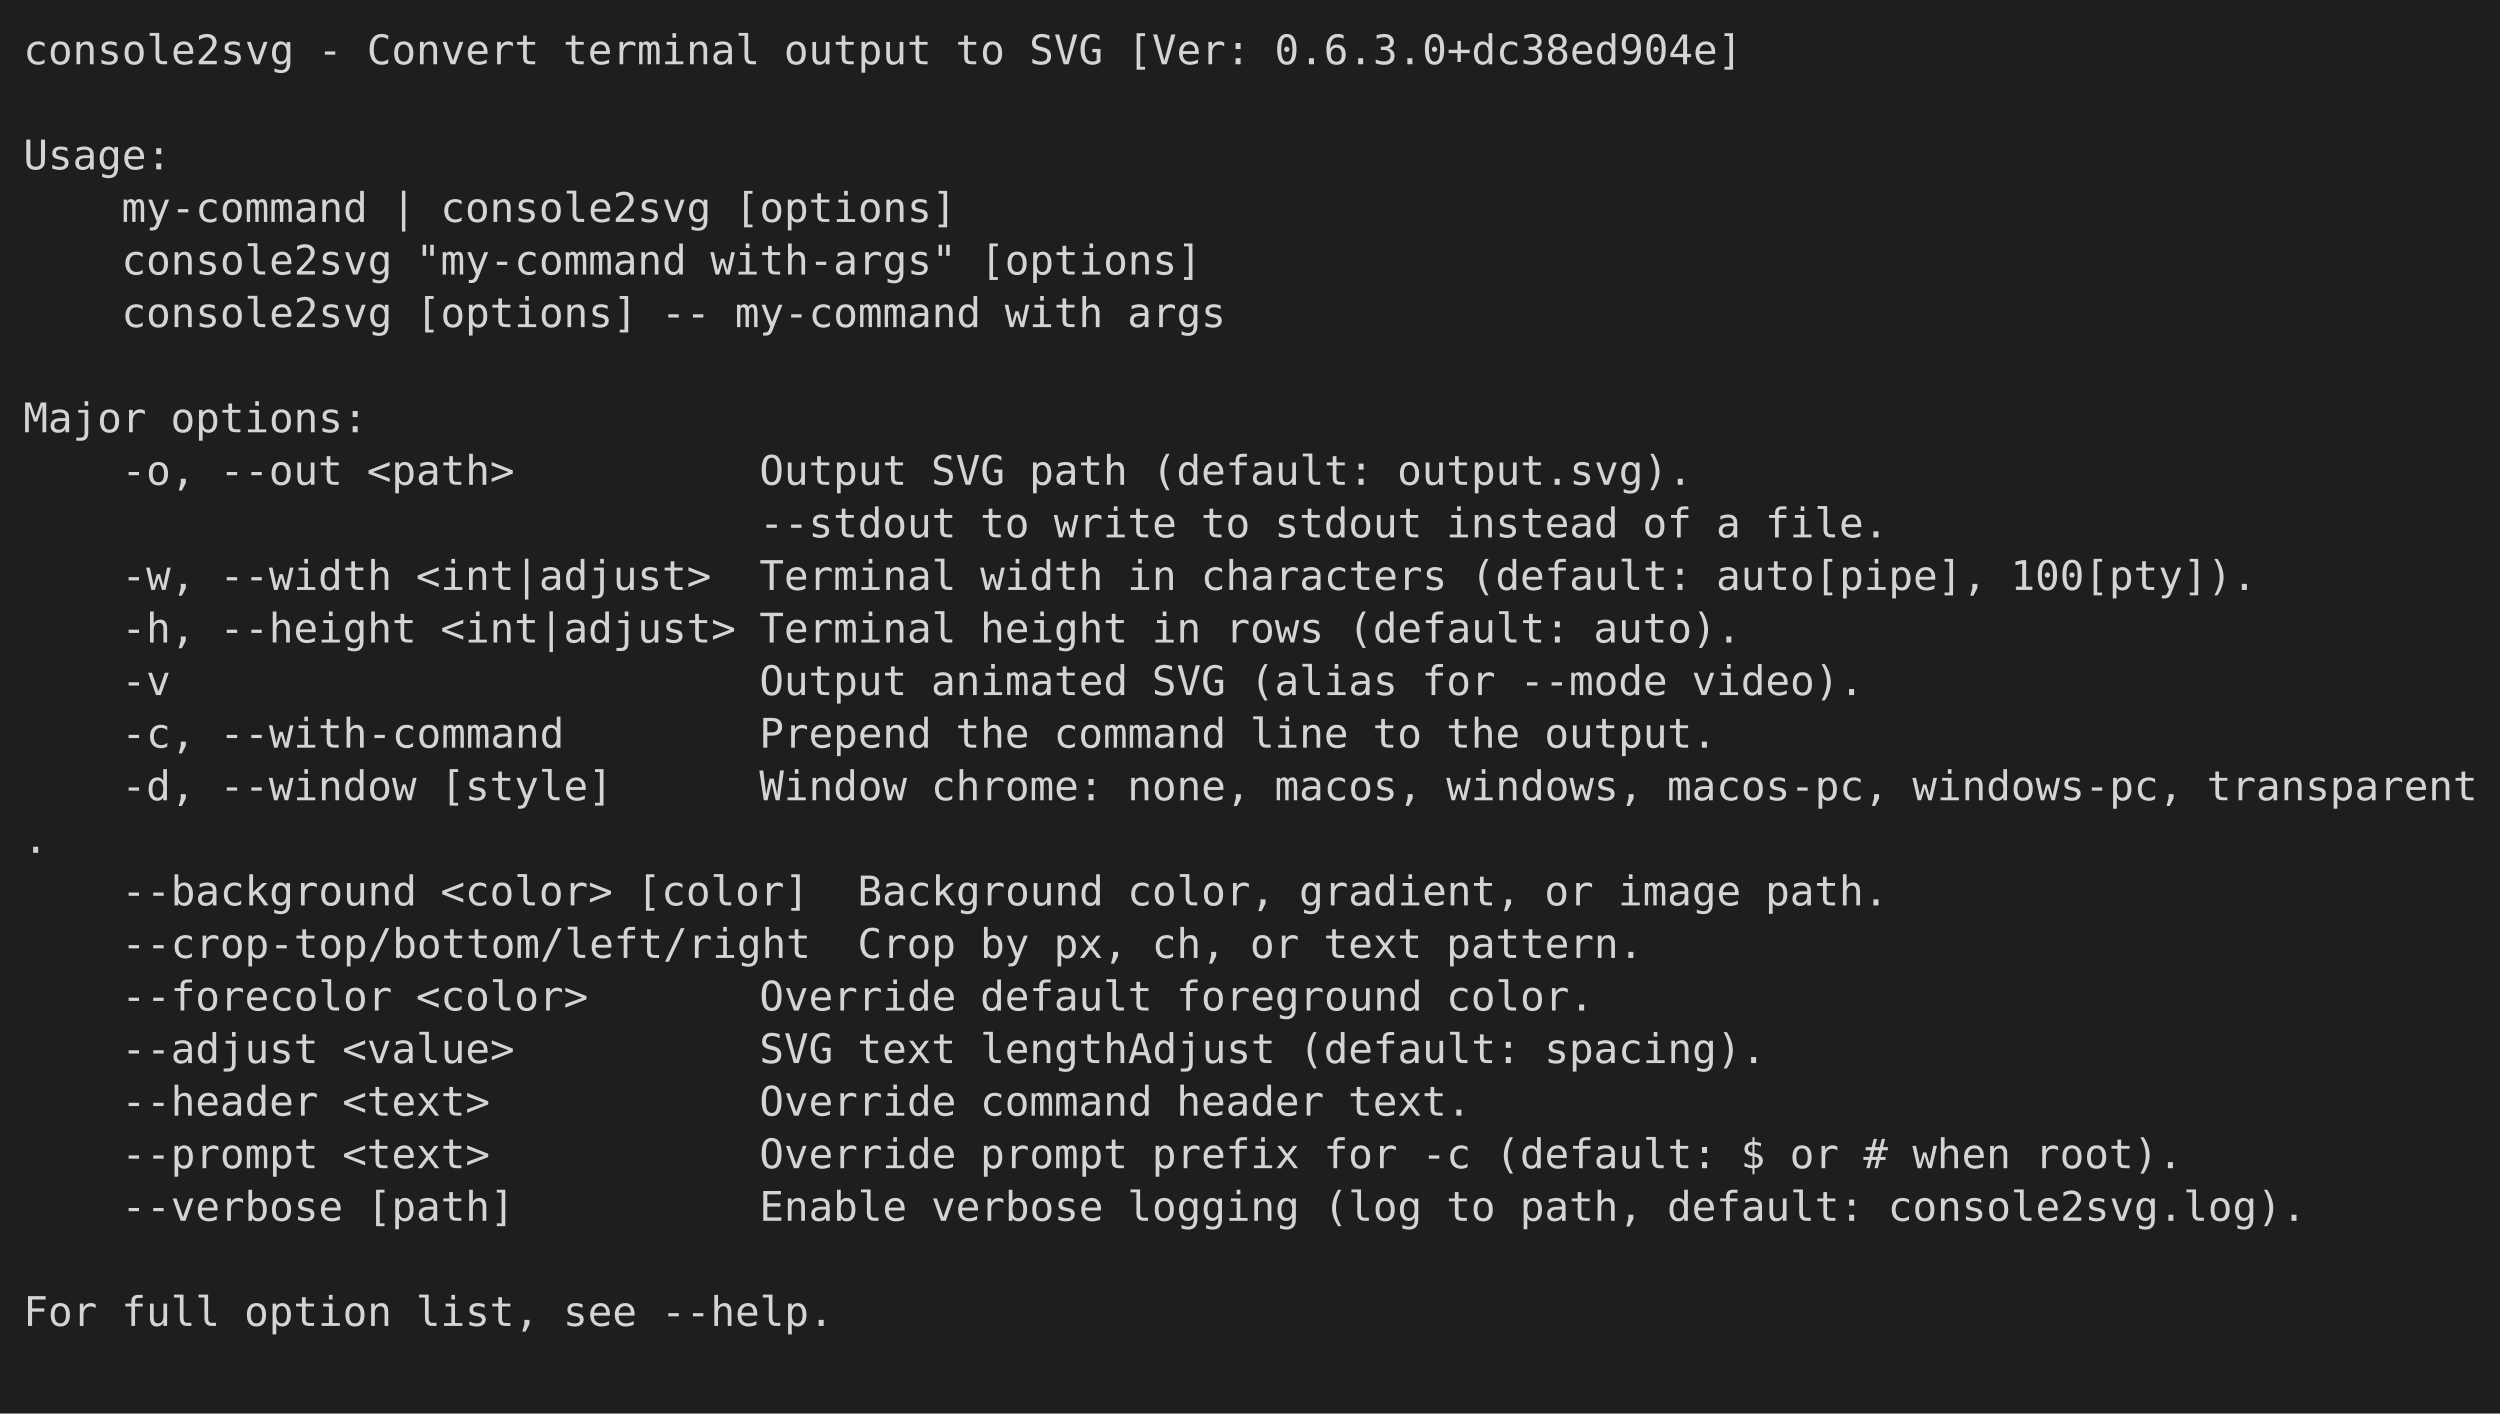
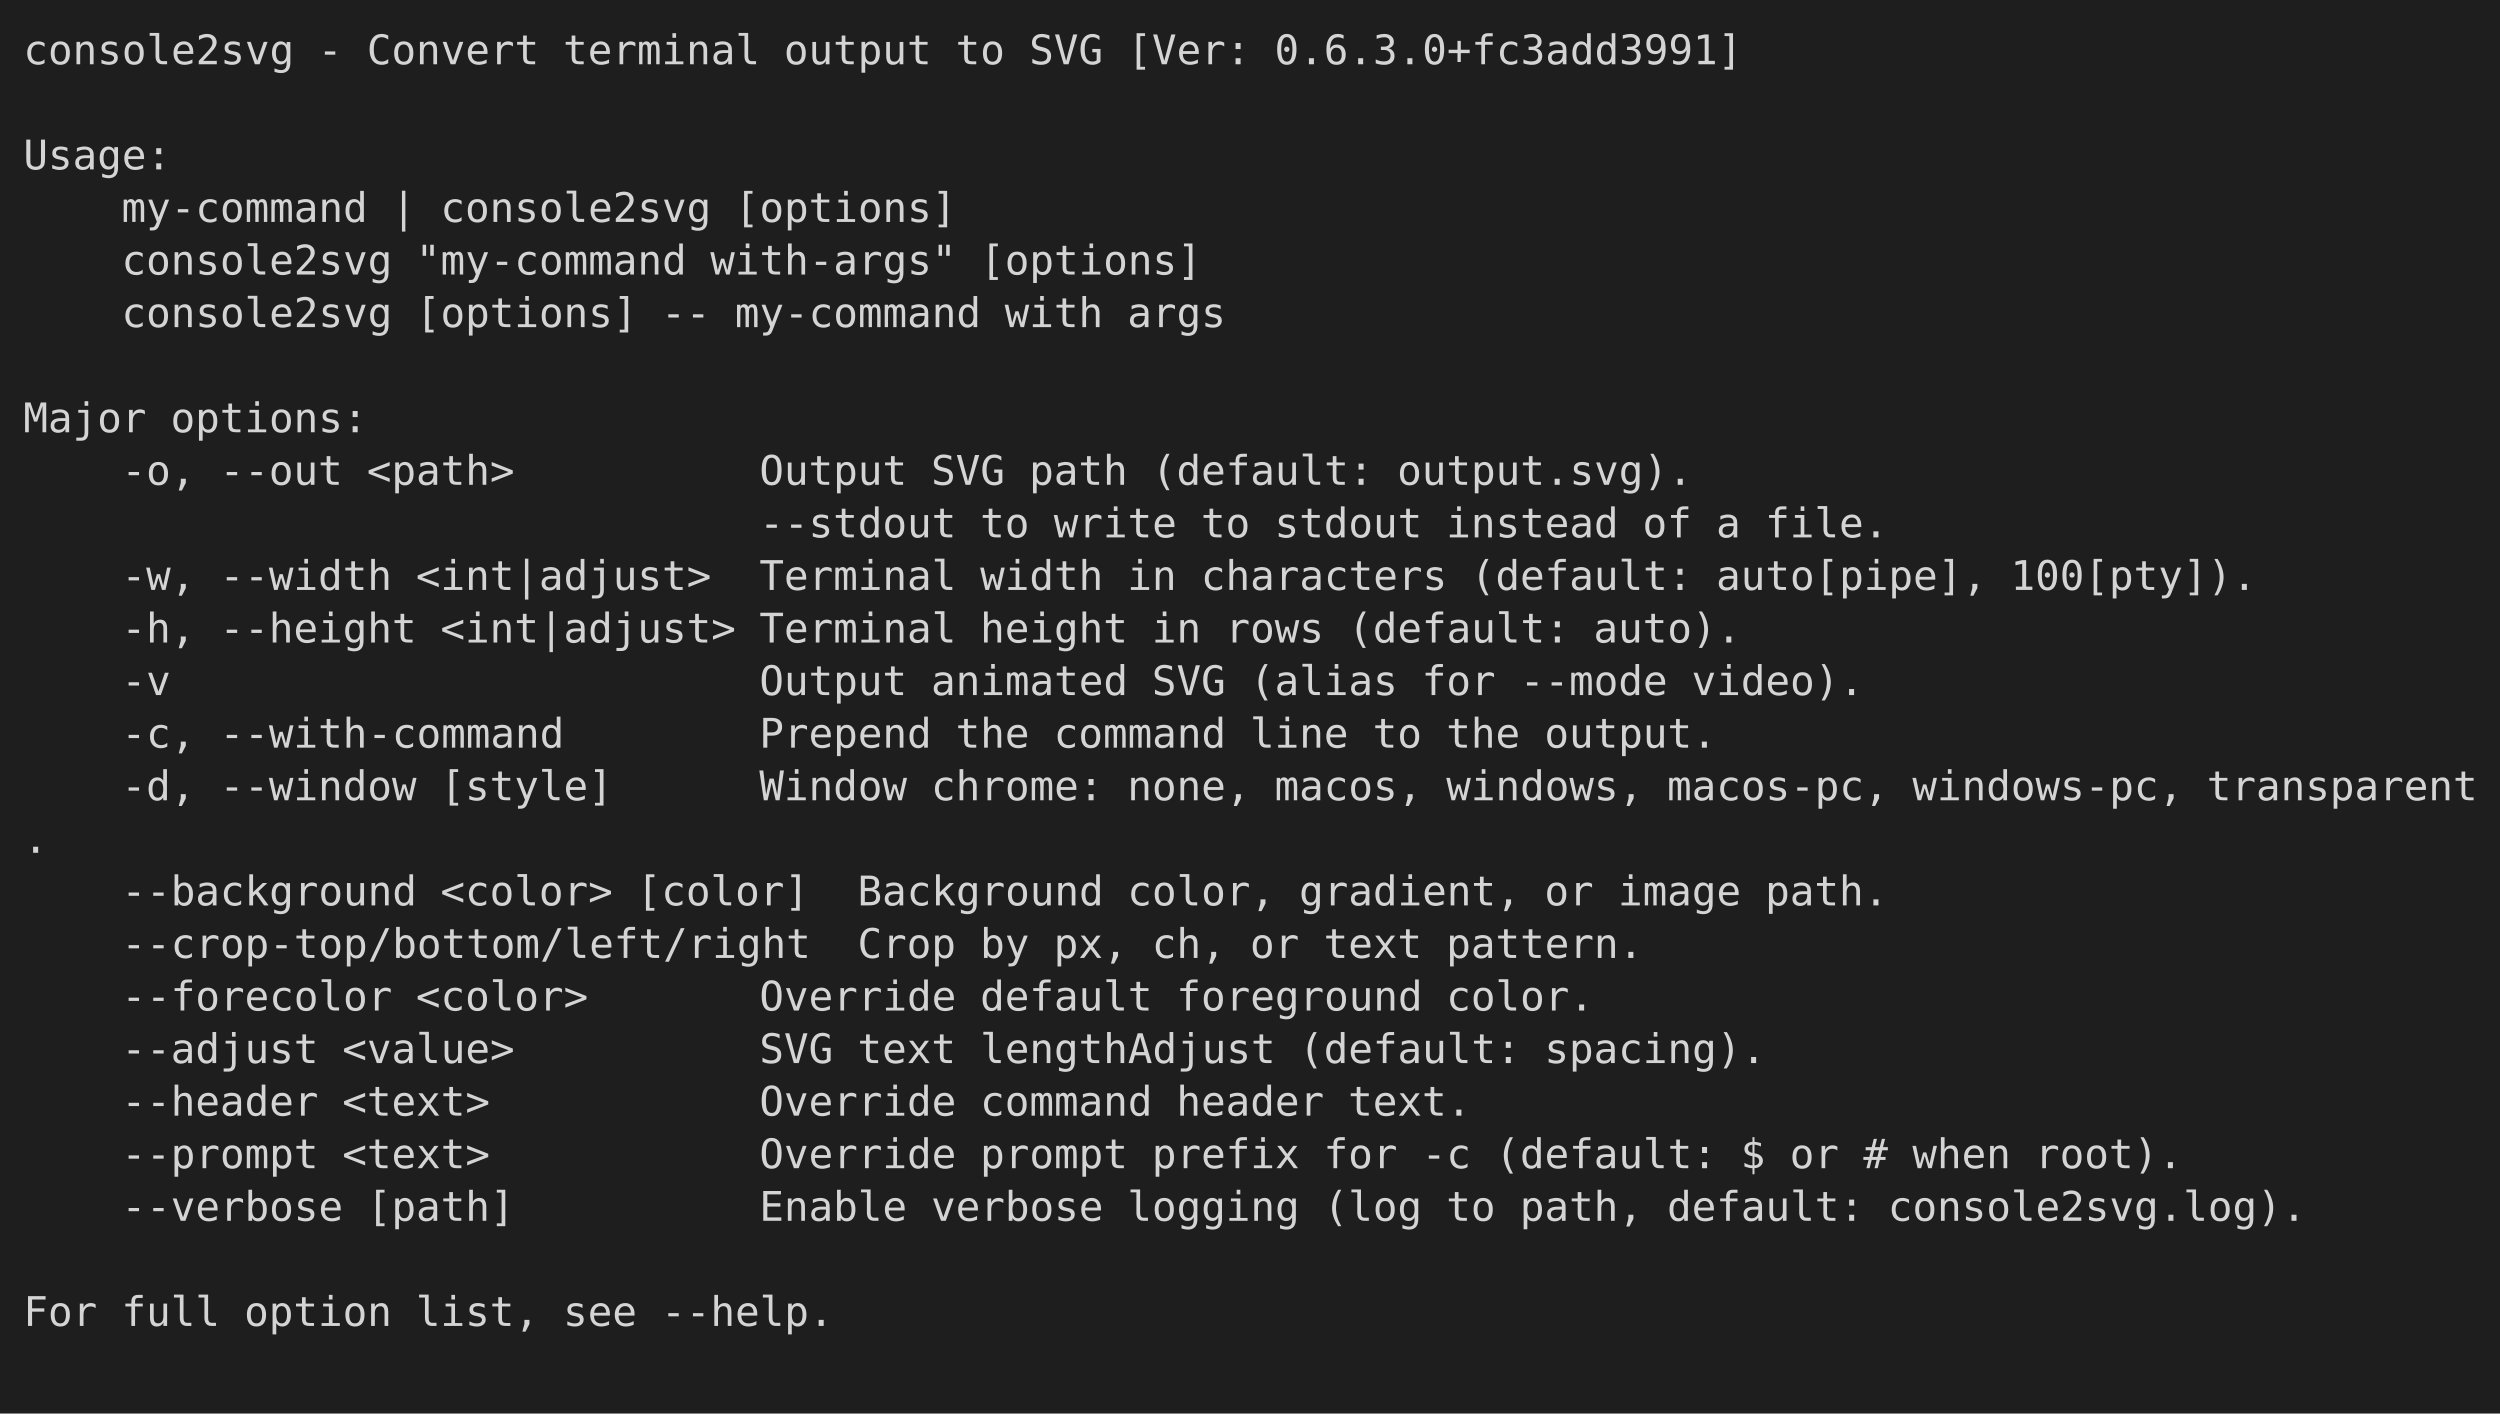
<svg xmlns="http://www.w3.org/2000/svg" viewBox="0 0 856 484" role="img" aria-label="console2svg output">
  <style>
.crt {
  font-family: ui-monospace,"Cascadia Mono","Segoe UI Mono","SFMono-Regular",Menlo,monospace;
  font-size: 14px;
}
text {
  dominant-baseline: alphabetic;
}
.bg {
  shape-rendering: crispEdges;
}
</style>
  <rect x="0" y="0" width="856" height="484" fill="#1e1e1e" />
  <g transform="translate(8 8)">
    <rect width="840" height="468" fill="#1e1e1e" />
    <text class="crt" x="0" y="14" fill="#d4d4d4" textLength="92.4" lengthAdjust="spacing">console2svg</text>
    <text class="crt" x="100.8" y="14" fill="#d4d4d4" textLength="8.4" lengthAdjust="spacing">-</text>
    <text class="crt" x="117.6" y="14" fill="#d4d4d4" textLength="58.8" lengthAdjust="spacing">Convert</text>
    <text class="crt" x="184.8" y="14" fill="#d4d4d4" textLength="67.2" lengthAdjust="spacing">terminal</text>
    <text class="crt" x="260.4" y="14" fill="#d4d4d4" textLength="50.4" lengthAdjust="spacing">output</text>
    <text class="crt" x="319.2" y="14" fill="#d4d4d4" textLength="16.8" lengthAdjust="spacing">to</text>
    <text class="crt" x="344.4" y="14" fill="#d4d4d4" textLength="25.2" lengthAdjust="spacing">SVG</text>
    <text class="crt" x="378" y="14" fill="#d4d4d4" textLength="42" lengthAdjust="spacing">[Ver:</text>
-     <text class="crt" x="428.4" y="14" fill="#d4d4d4" textLength="159.6" lengthAdjust="spacing">0.6.3.0+dc38ed904e]</text>
+     <text class="crt" x="428.4" y="14" fill="#d4d4d4" textLength="159.6" lengthAdjust="spacing">0.6.3.0+fc3add3991]</text>
    <text class="crt" x="0" y="50" fill="#d4d4d4" textLength="50.4" lengthAdjust="spacing">Usage:</text>
    <text class="crt" x="33.6" y="68" fill="#d4d4d4" textLength="84" lengthAdjust="spacing">my-command</text>
    <text class="crt" x="126" y="68" fill="#d4d4d4" textLength="8.4" lengthAdjust="spacing">|</text>
    <text class="crt" x="142.8" y="68" fill="#d4d4d4" textLength="92.4" lengthAdjust="spacing">console2svg</text>
    <text class="crt" x="243.6" y="68" fill="#d4d4d4" textLength="75.6" lengthAdjust="spacing">[options]</text>
    <text class="crt" x="33.6" y="86" fill="#d4d4d4" textLength="92.4" lengthAdjust="spacing">console2svg</text>
    <text class="crt" x="134.4" y="86" fill="#d4d4d4" textLength="92.4" lengthAdjust="spacing">"my-command</text>
    <text class="crt" x="235.2" y="86" fill="#d4d4d4" textLength="84" lengthAdjust="spacing">with-args"</text>
    <text class="crt" x="327.6" y="86" fill="#d4d4d4" textLength="75.6" lengthAdjust="spacing">[options]</text>
    <text class="crt" x="33.6" y="104" fill="#d4d4d4" textLength="92.4" lengthAdjust="spacing">console2svg</text>
    <text class="crt" x="134.4" y="104" fill="#d4d4d4" textLength="75.6" lengthAdjust="spacing">[options]</text>
    <text class="crt" x="218.4" y="104" fill="#d4d4d4" textLength="16.8" lengthAdjust="spacing">--</text>
    <text class="crt" x="243.6" y="104" fill="#d4d4d4" textLength="84" lengthAdjust="spacing">my-command</text>
    <text class="crt" x="336" y="104" fill="#d4d4d4" textLength="33.6" lengthAdjust="spacing">with</text>
    <text class="crt" x="378" y="104" fill="#d4d4d4" textLength="33.6" lengthAdjust="spacing">args</text>
    <text class="crt" x="0" y="140" fill="#d4d4d4" textLength="42" lengthAdjust="spacing">Major</text>
    <text class="crt" x="50.4" y="140" fill="#d4d4d4" textLength="67.2" lengthAdjust="spacing">options:</text>
    <text class="crt" x="33.6" y="158" fill="#d4d4d4" textLength="25.2" lengthAdjust="spacing">-o,</text>
    <text class="crt" x="67.2" y="158" fill="#d4d4d4" textLength="42" lengthAdjust="spacing">--out</text>
    <text class="crt" x="117.6" y="158" fill="#d4d4d4" textLength="50.4" lengthAdjust="spacing">&lt;path&gt;</text>
    <text class="crt" x="252" y="158" fill="#d4d4d4" textLength="50.4" lengthAdjust="spacing">Output</text>
    <text class="crt" x="310.8" y="158" fill="#d4d4d4" textLength="25.2" lengthAdjust="spacing">SVG</text>
    <text class="crt" x="344.4" y="158" fill="#d4d4d4" textLength="33.6" lengthAdjust="spacing">path</text>
    <text class="crt" x="386.4" y="158" fill="#d4d4d4" textLength="75.6" lengthAdjust="spacing">(default:</text>
    <text class="crt" x="470.4" y="158" fill="#d4d4d4" textLength="100.8" lengthAdjust="spacing">output.svg).</text>
    <text class="crt" x="252" y="176" fill="#d4d4d4" textLength="67.2" lengthAdjust="spacing">--stdout</text>
    <text class="crt" x="327.6" y="176" fill="#d4d4d4" textLength="16.8" lengthAdjust="spacing">to</text>
    <text class="crt" x="352.8" y="176" fill="#d4d4d4" textLength="42" lengthAdjust="spacing">write</text>
    <text class="crt" x="403.2" y="176" fill="#d4d4d4" textLength="16.8" lengthAdjust="spacing">to</text>
    <text class="crt" x="428.4" y="176" fill="#d4d4d4" textLength="50.4" lengthAdjust="spacing">stdout</text>
    <text class="crt" x="487.2" y="176" fill="#d4d4d4" textLength="58.8" lengthAdjust="spacing">instead</text>
    <text class="crt" x="554.4" y="176" fill="#d4d4d4" textLength="16.8" lengthAdjust="spacing">of</text>
    <text class="crt" x="579.6" y="176" fill="#d4d4d4" textLength="8.4" lengthAdjust="spacing">a</text>
    <text class="crt" x="596.4" y="176" fill="#d4d4d4" textLength="42" lengthAdjust="spacing">file.</text>
    <text class="crt" x="33.6" y="194" fill="#d4d4d4" textLength="25.2" lengthAdjust="spacing">-w,</text>
    <text class="crt" x="67.2" y="194" fill="#d4d4d4" textLength="58.8" lengthAdjust="spacing">--width</text>
    <text class="crt" x="134.4" y="194" fill="#d4d4d4" textLength="100.8" lengthAdjust="spacing">&lt;int|adjust&gt;</text>
    <text class="crt" x="252" y="194" fill="#d4d4d4" textLength="67.2" lengthAdjust="spacing">Terminal</text>
    <text class="crt" x="327.6" y="194" fill="#d4d4d4" textLength="42" lengthAdjust="spacing">width</text>
    <text class="crt" x="378" y="194" fill="#d4d4d4" textLength="16.8" lengthAdjust="spacing">in</text>
    <text class="crt" x="403.2" y="194" fill="#d4d4d4" textLength="84" lengthAdjust="spacing">characters</text>
    <text class="crt" x="495.6" y="194" fill="#d4d4d4" textLength="75.6" lengthAdjust="spacing">(default:</text>
    <text class="crt" x="579.6" y="194" fill="#d4d4d4" textLength="92.4" lengthAdjust="spacing">auto[pipe],</text>
    <text class="crt" x="680.4" y="194" fill="#d4d4d4" textLength="84" lengthAdjust="spacing">100[pty]).</text>
    <text class="crt" x="33.6" y="212" fill="#d4d4d4" textLength="25.2" lengthAdjust="spacing">-h,</text>
    <text class="crt" x="67.2" y="212" fill="#d4d4d4" textLength="67.2" lengthAdjust="spacing">--height</text>
    <text class="crt" x="142.8" y="212" fill="#d4d4d4" textLength="100.8" lengthAdjust="spacing">&lt;int|adjust&gt;</text>
    <text class="crt" x="252" y="212" fill="#d4d4d4" textLength="67.2" lengthAdjust="spacing">Terminal</text>
    <text class="crt" x="327.6" y="212" fill="#d4d4d4" textLength="50.4" lengthAdjust="spacing">height</text>
    <text class="crt" x="386.4" y="212" fill="#d4d4d4" textLength="16.8" lengthAdjust="spacing">in</text>
    <text class="crt" x="411.6" y="212" fill="#d4d4d4" textLength="33.6" lengthAdjust="spacing">rows</text>
    <text class="crt" x="453.6" y="212" fill="#d4d4d4" textLength="75.6" lengthAdjust="spacing">(default:</text>
    <text class="crt" x="537.6" y="212" fill="#d4d4d4" textLength="50.4" lengthAdjust="spacing">auto).</text>
    <text class="crt" x="33.6" y="230" fill="#d4d4d4" textLength="16.8" lengthAdjust="spacing">-v</text>
    <text class="crt" x="252" y="230" fill="#d4d4d4" textLength="50.4" lengthAdjust="spacing">Output</text>
    <text class="crt" x="310.8" y="230" fill="#d4d4d4" textLength="67.2" lengthAdjust="spacing">animated</text>
    <text class="crt" x="386.4" y="230" fill="#d4d4d4" textLength="25.2" lengthAdjust="spacing">SVG</text>
    <text class="crt" x="420" y="230" fill="#d4d4d4" textLength="50.4" lengthAdjust="spacing">(alias</text>
    <text class="crt" x="478.8" y="230" fill="#d4d4d4" textLength="25.2" lengthAdjust="spacing">for</text>
    <text class="crt" x="512.4" y="230" fill="#d4d4d4" textLength="50.4" lengthAdjust="spacing">--mode</text>
    <text class="crt" x="571.2" y="230" fill="#d4d4d4" textLength="58.8" lengthAdjust="spacing">video).</text>
    <text class="crt" x="33.6" y="248" fill="#d4d4d4" textLength="25.2" lengthAdjust="spacing">-c,</text>
    <text class="crt" x="67.2" y="248" fill="#d4d4d4" textLength="117.6" lengthAdjust="spacing">--with-command</text>
    <text class="crt" x="252" y="248" fill="#d4d4d4" textLength="58.8" lengthAdjust="spacing">Prepend</text>
    <text class="crt" x="319.2" y="248" fill="#d4d4d4" textLength="25.2" lengthAdjust="spacing">the</text>
    <text class="crt" x="352.8" y="248" fill="#d4d4d4" textLength="58.8" lengthAdjust="spacing">command</text>
    <text class="crt" x="420" y="248" fill="#d4d4d4" textLength="33.6" lengthAdjust="spacing">line</text>
    <text class="crt" x="462" y="248" fill="#d4d4d4" textLength="16.8" lengthAdjust="spacing">to</text>
    <text class="crt" x="487.2" y="248" fill="#d4d4d4" textLength="25.2" lengthAdjust="spacing">the</text>
    <text class="crt" x="520.8" y="248" fill="#d4d4d4" textLength="58.8" lengthAdjust="spacing">output.</text>
    <text class="crt" x="33.6" y="266" fill="#d4d4d4" textLength="25.2" lengthAdjust="spacing">-d,</text>
    <text class="crt" x="67.2" y="266" fill="#d4d4d4" textLength="67.2" lengthAdjust="spacing">--window</text>
    <text class="crt" x="142.8" y="266" fill="#d4d4d4" textLength="58.8" lengthAdjust="spacing">[style]</text>
    <text class="crt" x="252" y="266" fill="#d4d4d4" textLength="50.4" lengthAdjust="spacing">Window</text>
    <text class="crt" x="310.8" y="266" fill="#d4d4d4" textLength="58.8" lengthAdjust="spacing">chrome:</text>
    <text class="crt" x="378" y="266" fill="#d4d4d4" textLength="42" lengthAdjust="spacing">none,</text>
    <text class="crt" x="428.4" y="266" fill="#d4d4d4" textLength="50.4" lengthAdjust="spacing">macos,</text>
    <text class="crt" x="487.2" y="266" fill="#d4d4d4" textLength="67.2" lengthAdjust="spacing">windows,</text>
    <text class="crt" x="562.8" y="266" fill="#d4d4d4" textLength="75.6" lengthAdjust="spacing">macos-pc,</text>
    <text class="crt" x="646.8" y="266" fill="#d4d4d4" textLength="92.4" lengthAdjust="spacing">windows-pc,</text>
    <text class="crt" x="747.6" y="266" fill="#d4d4d4" textLength="92.4" lengthAdjust="spacing">transparent</text>
    <text class="crt" x="0" y="284" fill="#d4d4d4" textLength="8.4" lengthAdjust="spacing">.</text>
    <text class="crt" x="33.6" y="302" fill="#d4d4d4" textLength="100.8" lengthAdjust="spacing">--background</text>
    <text class="crt" x="142.8" y="302" fill="#d4d4d4" textLength="58.8" lengthAdjust="spacing">&lt;color&gt;</text>
    <text class="crt" x="210" y="302" fill="#d4d4d4" textLength="58.8" lengthAdjust="spacing">[color]</text>
    <text class="crt" x="285.6" y="302" fill="#d4d4d4" textLength="84" lengthAdjust="spacing">Background</text>
    <text class="crt" x="378" y="302" fill="#d4d4d4" textLength="50.4" lengthAdjust="spacing">color,</text>
    <text class="crt" x="436.8" y="302" fill="#d4d4d4" textLength="75.6" lengthAdjust="spacing">gradient,</text>
    <text class="crt" x="520.8" y="302" fill="#d4d4d4" textLength="16.8" lengthAdjust="spacing">or</text>
    <text class="crt" x="546" y="302" fill="#d4d4d4" textLength="42" lengthAdjust="spacing">image</text>
    <text class="crt" x="596.4" y="302" fill="#d4d4d4" textLength="42" lengthAdjust="spacing">path.</text>
    <text class="crt" x="33.6" y="320" fill="#d4d4d4" textLength="235.2" lengthAdjust="spacing">--crop-top/bottom/left/right</text>
    <text class="crt" x="285.6" y="320" fill="#d4d4d4" textLength="33.6" lengthAdjust="spacing">Crop</text>
    <text class="crt" x="327.6" y="320" fill="#d4d4d4" textLength="16.8" lengthAdjust="spacing">by</text>
    <text class="crt" x="352.8" y="320" fill="#d4d4d4" textLength="25.2" lengthAdjust="spacing">px,</text>
    <text class="crt" x="386.4" y="320" fill="#d4d4d4" textLength="25.2" lengthAdjust="spacing">ch,</text>
    <text class="crt" x="420" y="320" fill="#d4d4d4" textLength="16.8" lengthAdjust="spacing">or</text>
    <text class="crt" x="445.2" y="320" fill="#d4d4d4" textLength="33.6" lengthAdjust="spacing">text</text>
    <text class="crt" x="487.2" y="320" fill="#d4d4d4" textLength="67.2" lengthAdjust="spacing">pattern.</text>
    <text class="crt" x="33.6" y="338" fill="#d4d4d4" textLength="92.4" lengthAdjust="spacing">--forecolor</text>
    <text class="crt" x="134.4" y="338" fill="#d4d4d4" textLength="58.8" lengthAdjust="spacing">&lt;color&gt;</text>
    <text class="crt" x="252" y="338" fill="#d4d4d4" textLength="67.2" lengthAdjust="spacing">Override</text>
    <text class="crt" x="327.6" y="338" fill="#d4d4d4" textLength="58.8" lengthAdjust="spacing">default</text>
    <text class="crt" x="394.8" y="338" fill="#d4d4d4" textLength="84" lengthAdjust="spacing">foreground</text>
    <text class="crt" x="487.2" y="338" fill="#d4d4d4" textLength="50.4" lengthAdjust="spacing">color.</text>
    <text class="crt" x="33.6" y="356" fill="#d4d4d4" textLength="67.2" lengthAdjust="spacing">--adjust</text>
    <text class="crt" x="109.2" y="356" fill="#d4d4d4" textLength="58.8" lengthAdjust="spacing">&lt;value&gt;</text>
    <text class="crt" x="252" y="356" fill="#d4d4d4" textLength="25.2" lengthAdjust="spacing">SVG</text>
    <text class="crt" x="285.6" y="356" fill="#d4d4d4" textLength="33.6" lengthAdjust="spacing">text</text>
    <text class="crt" x="327.6" y="356" fill="#d4d4d4" textLength="100.8" lengthAdjust="spacing">lengthAdjust</text>
    <text class="crt" x="436.8" y="356" fill="#d4d4d4" textLength="75.6" lengthAdjust="spacing">(default:</text>
    <text class="crt" x="520.8" y="356" fill="#d4d4d4" textLength="75.6" lengthAdjust="spacing">spacing).</text>
    <text class="crt" x="33.6" y="374" fill="#d4d4d4" textLength="67.2" lengthAdjust="spacing">--header</text>
    <text class="crt" x="109.2" y="374" fill="#d4d4d4" textLength="50.4" lengthAdjust="spacing">&lt;text&gt;</text>
    <text class="crt" x="252" y="374" fill="#d4d4d4" textLength="67.2" lengthAdjust="spacing">Override</text>
    <text class="crt" x="327.6" y="374" fill="#d4d4d4" textLength="58.8" lengthAdjust="spacing">command</text>
    <text class="crt" x="394.8" y="374" fill="#d4d4d4" textLength="50.4" lengthAdjust="spacing">header</text>
    <text class="crt" x="453.6" y="374" fill="#d4d4d4" textLength="42" lengthAdjust="spacing">text.</text>
    <text class="crt" x="33.6" y="392" fill="#d4d4d4" textLength="67.2" lengthAdjust="spacing">--prompt</text>
    <text class="crt" x="109.2" y="392" fill="#d4d4d4" textLength="50.4" lengthAdjust="spacing">&lt;text&gt;</text>
    <text class="crt" x="252" y="392" fill="#d4d4d4" textLength="67.2" lengthAdjust="spacing">Override</text>
    <text class="crt" x="327.6" y="392" fill="#d4d4d4" textLength="50.4" lengthAdjust="spacing">prompt</text>
    <text class="crt" x="386.4" y="392" fill="#d4d4d4" textLength="50.4" lengthAdjust="spacing">prefix</text>
    <text class="crt" x="445.2" y="392" fill="#d4d4d4" textLength="25.2" lengthAdjust="spacing">for</text>
    <text class="crt" x="478.8" y="392" fill="#d4d4d4" textLength="16.8" lengthAdjust="spacing">-c</text>
    <text class="crt" x="504" y="392" fill="#d4d4d4" textLength="75.6" lengthAdjust="spacing">(default:</text>
    <text class="crt" x="588" y="392" fill="#d4d4d4" textLength="8.4" lengthAdjust="spacing">$</text>
    <text class="crt" x="604.8" y="392" fill="#d4d4d4" textLength="16.8" lengthAdjust="spacing">or</text>
    <text class="crt" x="630" y="392" fill="#d4d4d4" textLength="8.4" lengthAdjust="spacing">#</text>
    <text class="crt" x="646.8" y="392" fill="#d4d4d4" textLength="33.6" lengthAdjust="spacing">when</text>
    <text class="crt" x="688.8" y="392" fill="#d4d4d4" textLength="50.4" lengthAdjust="spacing">root).</text>
    <text class="crt" x="33.6" y="410" fill="#d4d4d4" textLength="75.6" lengthAdjust="spacing">--verbose</text>
    <text class="crt" x="117.6" y="410" fill="#d4d4d4" textLength="50.4" lengthAdjust="spacing">[path]</text>
    <text class="crt" x="252" y="410" fill="#d4d4d4" textLength="50.4" lengthAdjust="spacing">Enable</text>
    <text class="crt" x="310.8" y="410" fill="#d4d4d4" textLength="58.8" lengthAdjust="spacing">verbose</text>
    <text class="crt" x="378" y="410" fill="#d4d4d4" textLength="58.8" lengthAdjust="spacing">logging</text>
    <text class="crt" x="445.2" y="410" fill="#d4d4d4" textLength="33.6" lengthAdjust="spacing">(log</text>
    <text class="crt" x="487.2" y="410" fill="#d4d4d4" textLength="16.8" lengthAdjust="spacing">to</text>
    <text class="crt" x="512.4" y="410" fill="#d4d4d4" textLength="42" lengthAdjust="spacing">path,</text>
    <text class="crt" x="562.8" y="410" fill="#d4d4d4" textLength="67.2" lengthAdjust="spacing">default:</text>
    <text class="crt" x="638.4" y="410" fill="#d4d4d4" textLength="142.8" lengthAdjust="spacing">console2svg.log).</text>
    <text class="crt" x="0" y="446" fill="#d4d4d4" textLength="25.2" lengthAdjust="spacing">For</text>
    <text class="crt" x="33.6" y="446" fill="#d4d4d4" textLength="33.6" lengthAdjust="spacing">full</text>
    <text class="crt" x="75.6" y="446" fill="#d4d4d4" textLength="50.4" lengthAdjust="spacing">option</text>
    <text class="crt" x="134.4" y="446" fill="#d4d4d4" textLength="42" lengthAdjust="spacing">list,</text>
    <text class="crt" x="184.8" y="446" fill="#d4d4d4" textLength="25.2" lengthAdjust="spacing">see</text>
    <text class="crt" x="218.4" y="446" fill="#d4d4d4" textLength="58.8" lengthAdjust="spacing">--help.</text>
  </g>
</svg>
